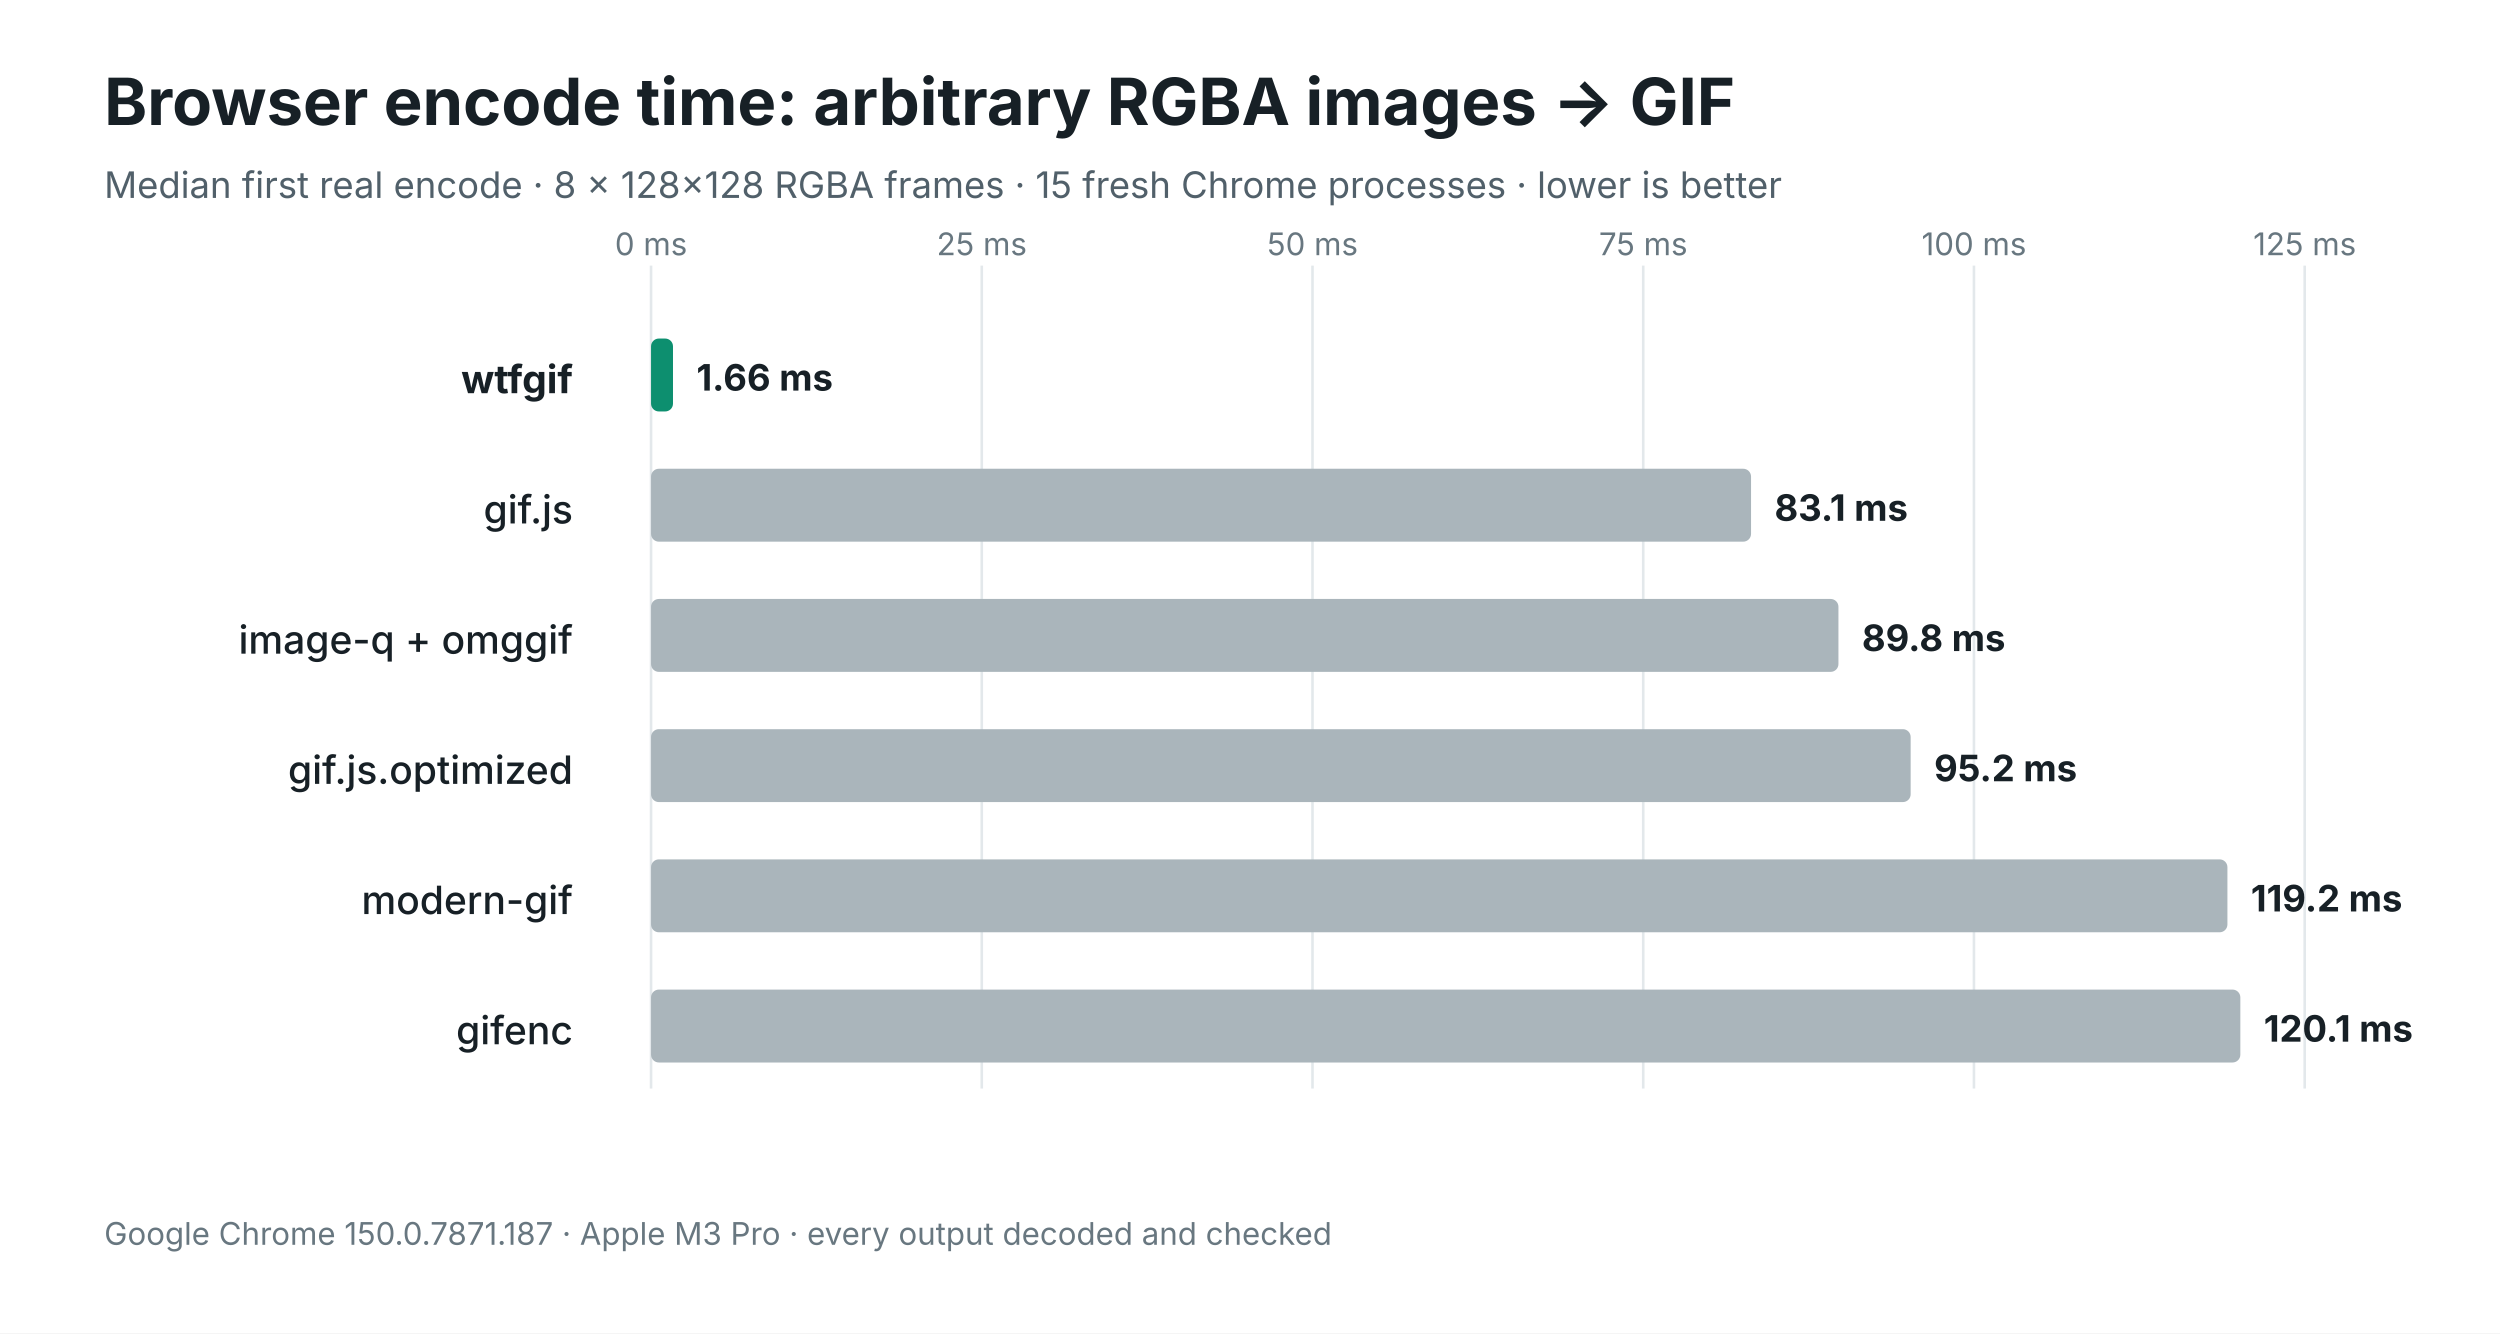
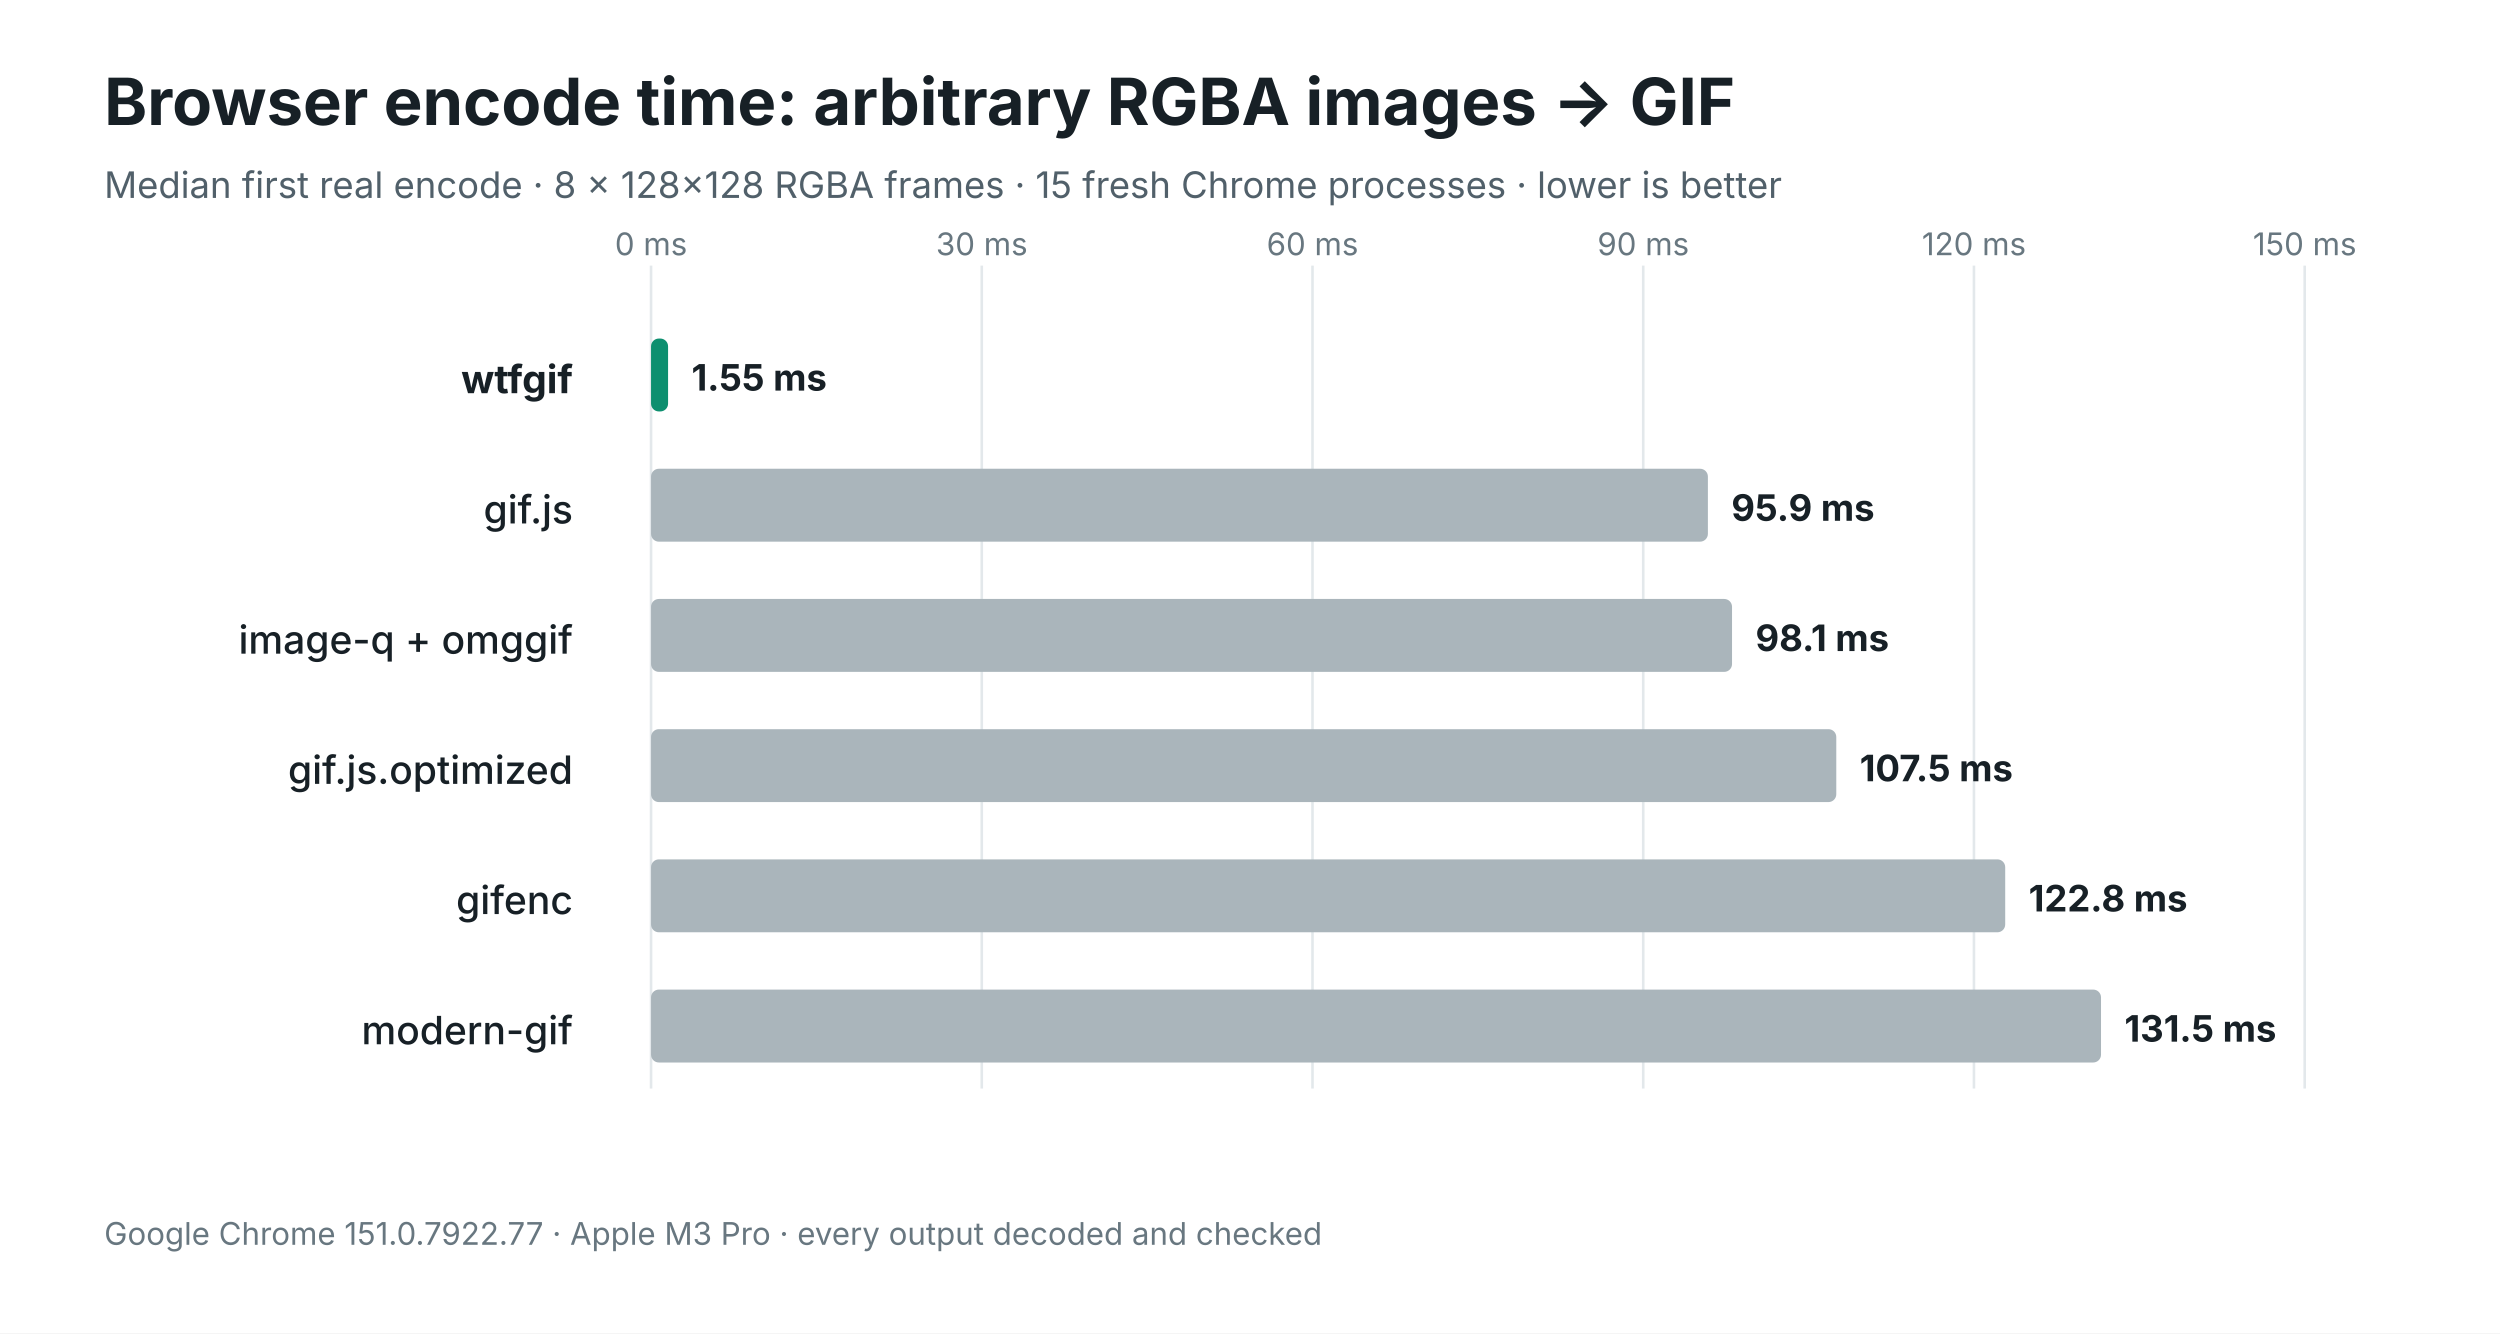
<svg xmlns="http://www.w3.org/2000/svg" width="960" height="512" viewBox="0 0 960 512" role="img" aria-labelledby="title desc">
  <rect width="100%" height="100%" fill="#ffffff" />
  <g font-family="ui-sans-serif, -apple-system, BlinkMacSystemFont, Segoe UI, sans-serif" fill="#172026">
    <text x="40" y="48" font-size="25" font-weight="700">Browser encode time: arbitrary RGBA images → GIF</text>
    <text x="40" y="76" font-size="14" fill="#51606a">Median first real encode · 8 × 128×128 RGBA frames · 15 fresh Chrome processes · lower is better</text>
    <line x1="250" y1="102" x2="250" y2="418" stroke="#e3e8eb" stroke-width="1" />
    <text x="250" y="98" text-anchor="middle" font-size="12" fill="#687780">0 ms</text>
    <line x1="377" y1="102" x2="377" y2="418" stroke="#e3e8eb" stroke-width="1" />
-     <text x="377" y="98" text-anchor="middle" font-size="12" fill="#687780">25 ms</text>
+     <text x="377" y="98" text-anchor="middle" font-size="12" fill="#687780">30 ms</text>
    <line x1="504" y1="102" x2="504" y2="418" stroke="#e3e8eb" stroke-width="1" />
-     <text x="504" y="98" text-anchor="middle" font-size="12" fill="#687780">50 ms</text>
+     <text x="504" y="98" text-anchor="middle" font-size="12" fill="#687780">60 ms</text>
    <line x1="631" y1="102" x2="631" y2="418" stroke="#e3e8eb" stroke-width="1" />
-     <text x="631" y="98" text-anchor="middle" font-size="12" fill="#687780">75 ms</text>
+     <text x="631" y="98" text-anchor="middle" font-size="12" fill="#687780">90 ms</text>
    <line x1="758" y1="102" x2="758" y2="418" stroke="#e3e8eb" stroke-width="1" />
-     <text x="758" y="98" text-anchor="middle" font-size="12" fill="#687780">100 ms</text>
+     <text x="758" y="98" text-anchor="middle" font-size="12" fill="#687780">120 ms</text>
    <line x1="885" y1="102" x2="885" y2="418" stroke="#e3e8eb" stroke-width="1" />
-     <text x="885" y="98" text-anchor="middle" font-size="12" fill="#687780">125 ms</text>
+     <text x="885" y="98" text-anchor="middle" font-size="12" fill="#687780">150 ms</text>
    <text x="220" y="151" text-anchor="end" font-size="15" font-weight="700">wtfgif</text>
-     <rect x="250" y="130" width="8.43" height="28" rx="3" fill="#0d8f6f" />
-     <text x="267.43" y="150" text-anchor="start" font-size="14" font-weight="700" fill="#172026">1.66 ms</text>
+     <rect x="250" y="130" width="6.54" height="28" rx="3" fill="#0d8f6f" />
+     <text x="265.54" y="150" text-anchor="start" font-size="14" font-weight="700" fill="#172026">1.55 ms</text>
    <text x="220" y="201" text-anchor="end" font-size="15" font-weight="500">gif.js</text>
-     <rect x="250" y="180" width="422.4" height="28" rx="3" fill="#aab5bb" />
-     <text x="681.4" y="200" text-anchor="start" font-size="14" font-weight="700" fill="#172026">83.1 ms</text>
+     <rect x="250" y="180" width="405.83" height="28" rx="3" fill="#aab5bb" />
+     <text x="664.83" y="200" text-anchor="start" font-size="14" font-weight="700" fill="#172026">95.9 ms</text>
    <text x="220" y="251" text-anchor="end" font-size="15" font-weight="500">image-q + omggif</text>
-     <rect x="250" y="230" width="455.96" height="28" rx="3" fill="#aab5bb" />
-     <text x="714.96" y="250" text-anchor="start" font-size="14" font-weight="700" fill="#172026">89.8 ms</text>
+     <rect x="250" y="230" width="415.1" height="28" rx="3" fill="#aab5bb" />
+     <text x="674.1" y="250" text-anchor="start" font-size="14" font-weight="700" fill="#172026">98.1 ms</text>
    <text x="220" y="301" text-anchor="end" font-size="15" font-weight="500">gif.js.optimized</text>
-     <rect x="250" y="280" width="483.69" height="28" rx="3" fill="#aab5bb" />
-     <text x="742.69" y="300" text-anchor="start" font-size="14" font-weight="700" fill="#172026">95.2 ms</text>
-     <text x="220" y="351" text-anchor="end" font-size="15" font-weight="500">modern-gif</text>
-     <rect x="250" y="330" width="605.33" height="28" rx="3" fill="#aab5bb" />
-     <text x="864.33" y="350" text-anchor="start" font-size="14" font-weight="700" fill="#172026">119.2 ms</text>
-     <text x="220" y="401" text-anchor="end" font-size="15" font-weight="500">gifenc</text>
-     <rect x="250" y="380" width="610.29" height="28" rx="3" fill="#aab5bb" />
-     <text x="869.29" y="400" text-anchor="start" font-size="14" font-weight="700" fill="#172026">120.1 ms</text>
-     <text x="40" y="478" font-size="12" fill="#687780">Google Chrome 150.0.7871.187 · Apple M3 Pro · every output decoded and checked</text>
+     <rect x="250" y="280" width="455.13" height="28" rx="3" fill="#aab5bb" />
+     <text x="714.13" y="300" text-anchor="start" font-size="14" font-weight="700" fill="#172026">107.5 ms</text>
+     <text x="220" y="351" text-anchor="end" font-size="15" font-weight="500">gifenc</text>
+     <rect x="250" y="330" width="520" height="28" rx="3" fill="#aab5bb" />
+     <text x="779" y="350" text-anchor="start" font-size="14" font-weight="700" fill="#172026">122.8 ms</text>
+     <text x="220" y="401" text-anchor="end" font-size="15" font-weight="500">modern-gif</text>
+     <rect x="250" y="380" width="556.79" height="28" rx="3" fill="#aab5bb" />
+     <text x="815.79" y="400" text-anchor="start" font-size="14" font-weight="700" fill="#172026">131.5 ms</text>
+     <text x="40" y="478" font-size="12" fill="#687780">Google Chrome 151.0.7922.77 · Apple M3 Pro · every output decoded and checked</text>
  </g>
</svg>
